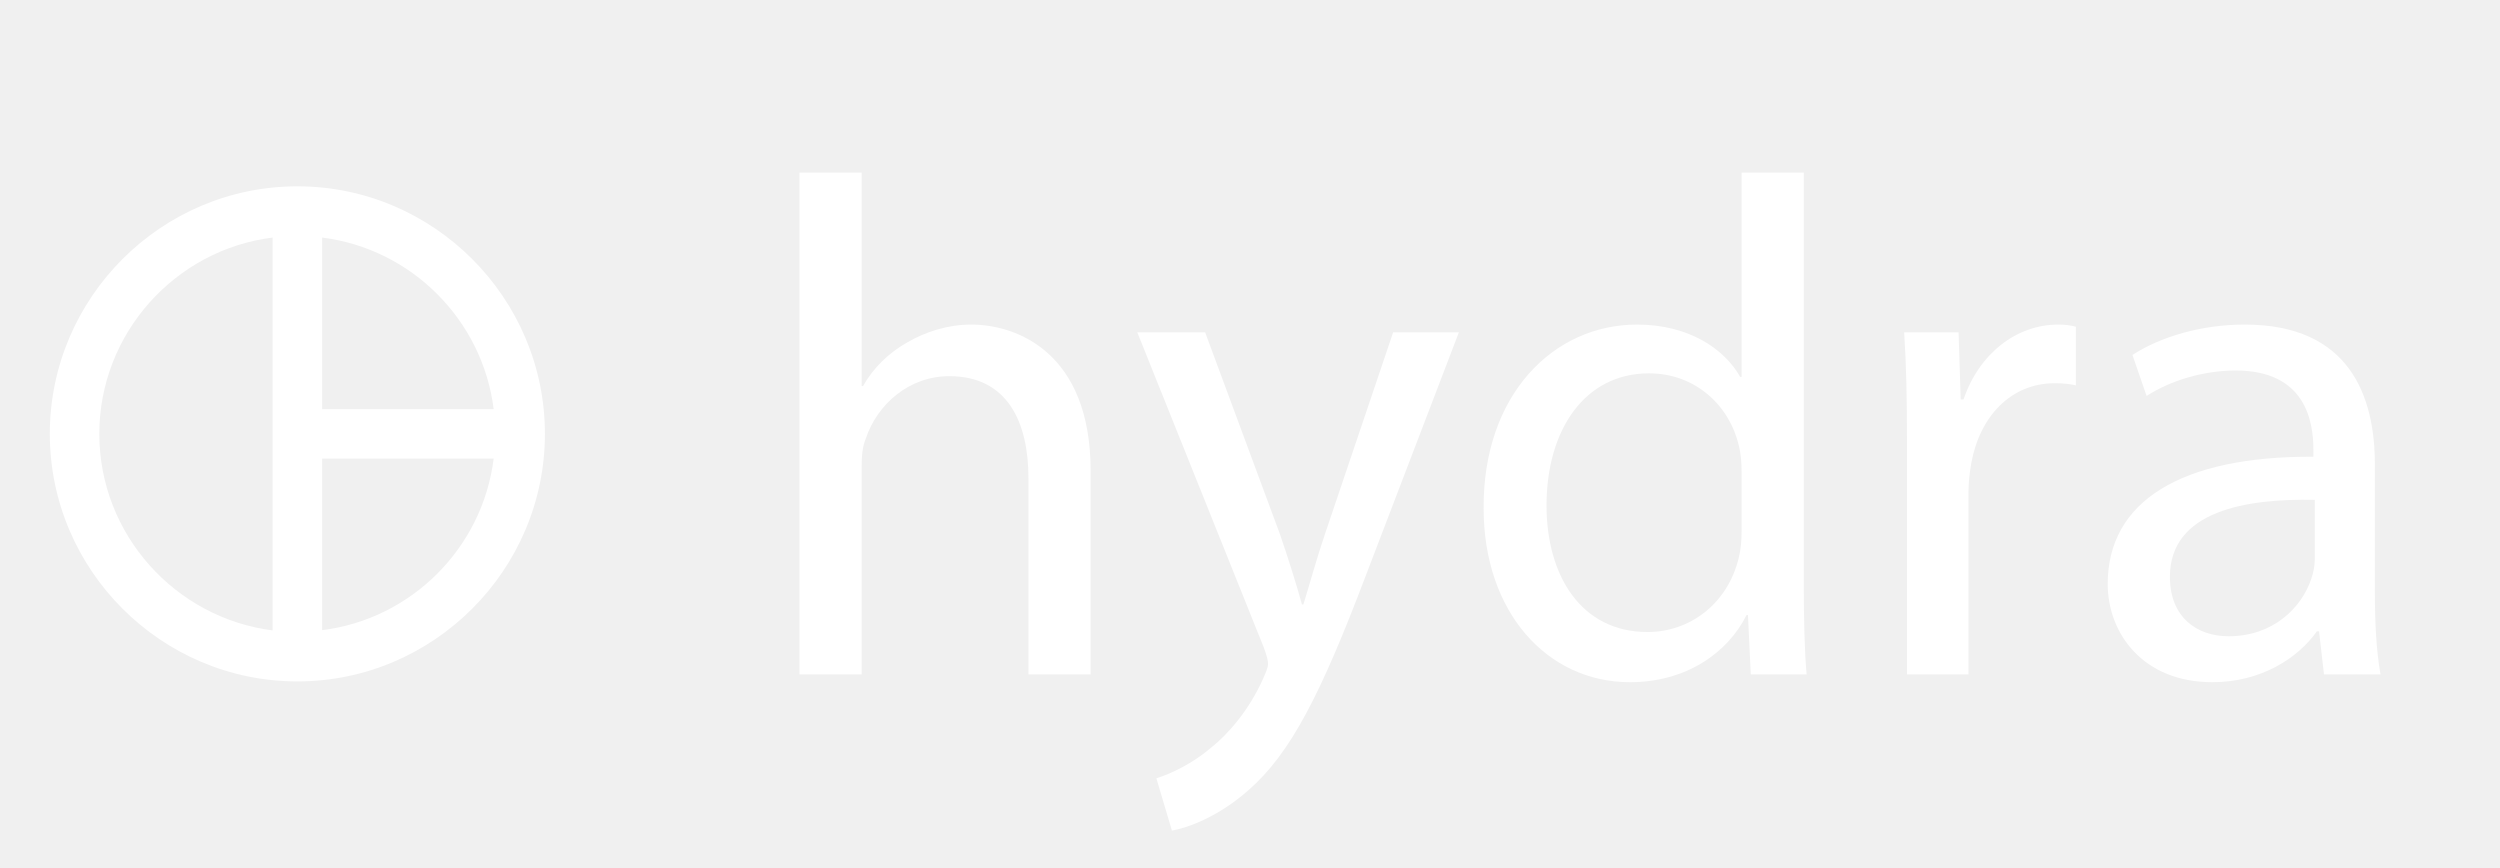
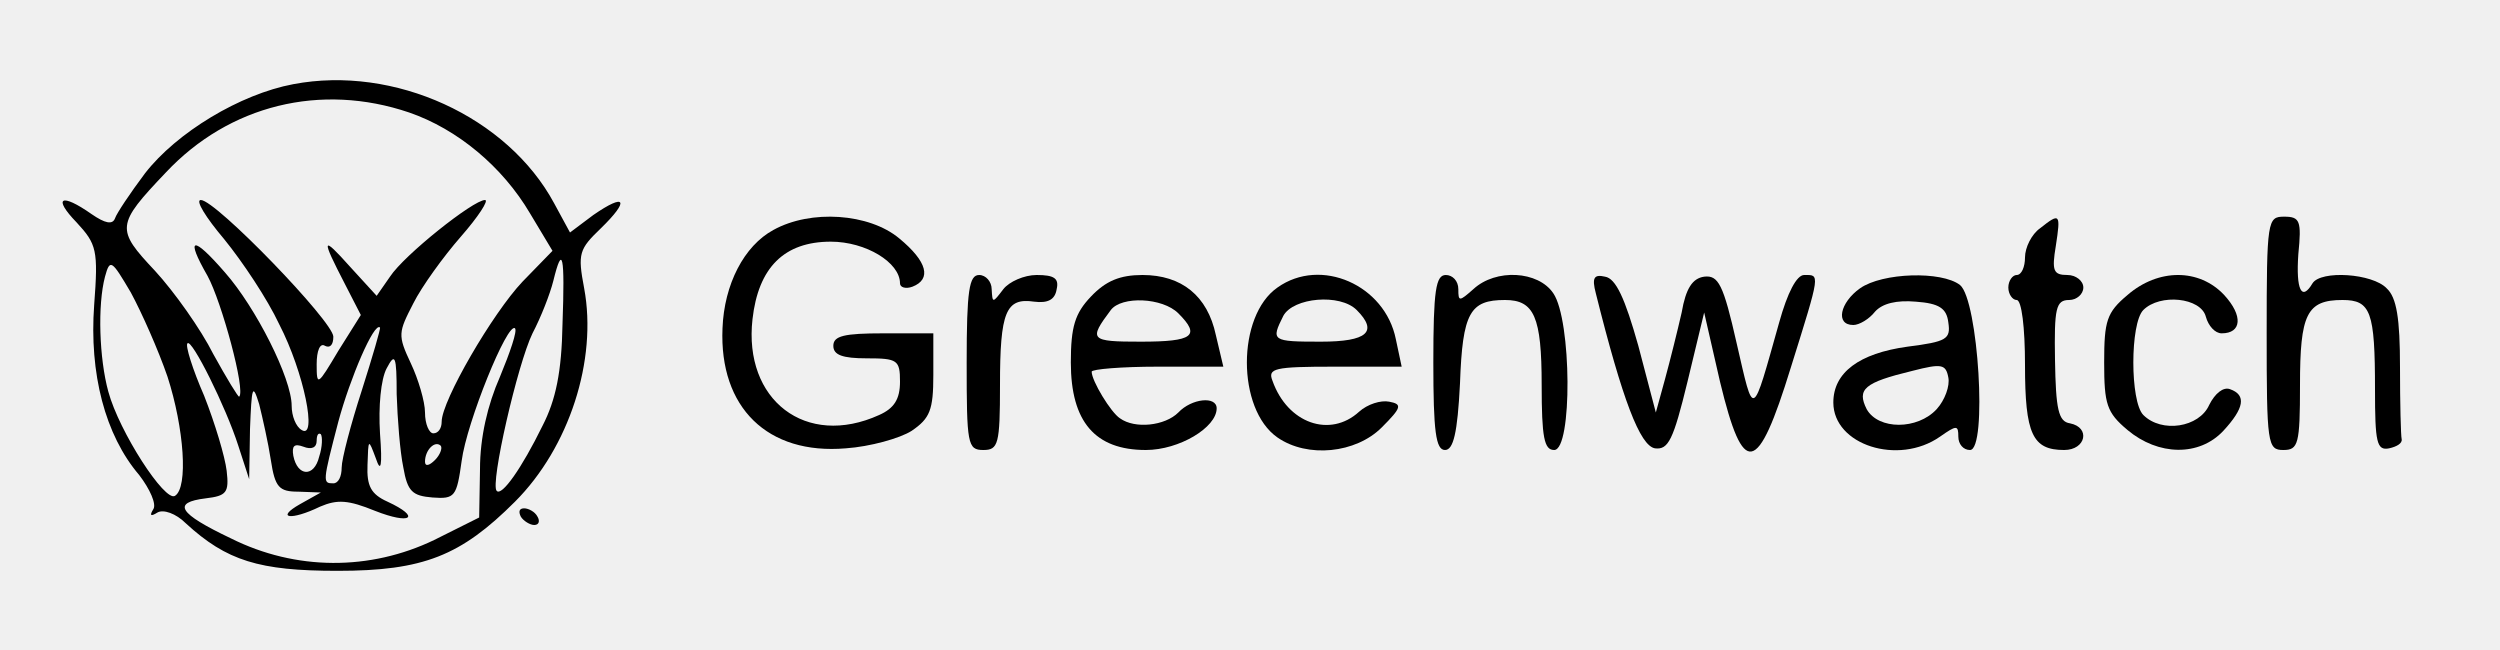
- <svg xmlns="http://www.w3.org/2000/svg" fill="#ffffff" width="357.25px" height="124px" viewBox="0 0 357.25 124">
-   <path d="M42.493,26.625C23.037,26.625,7.118,42.544,7.118,62s15.919,35.375,35.375,35.375S77.868,81.456,77.868,62 S61.949,26.625,42.493,26.625z M46.03,33.947c12.769,1.592,22.925,11.779,24.514,24.516H46.03V33.947z M14.193,62 c0-14.361,10.858-26.318,24.763-28.053v56.139C25.052,88.316,14.193,76.363,14.193,62z M46.03,90.051V65.537h24.514 C68.955,78.307,58.799,88.462,46.03,90.051z" />
-   <path d="M114.24,24.666h8.888v30.502h0.202c1.414-2.525,3.636-4.747,6.363-6.262 c2.626-1.516,5.757-2.525,9.09-2.525c6.564,0,17.068,4.04,17.068,20.906v29.088h-8.888V68.298c0-7.878-2.929-14.544-11.312-14.544 c-5.757,0-10.302,4.04-11.917,8.888c-0.505,1.212-0.606,2.525-0.606,4.242v29.491h-8.888V24.666z" />
-   <path d="M172.215,47.492l10.705,28.885c1.111,3.232,2.323,7.07,3.131,9.999h0.203 c0.908-2.929,1.918-6.666,3.131-10.2l9.695-28.684h9.393l-13.332,34.844c-6.362,16.766-10.705,25.351-16.765,30.603 c-4.343,3.838-8.686,5.354-10.908,5.757l-2.222-7.474c2.222-0.707,5.151-2.121,7.777-4.343c2.424-1.919,5.454-5.353,7.474-9.897 c0.404-0.909,0.707-1.616,0.707-2.121s-0.201-1.212-0.605-2.323l-18.079-45.045H172.215z" />
-   <path d="M257.761,24.666V83.75c0,4.343,0.101,9.292,0.404,12.625h-7.979l-0.403-8.483h-0.202 c-2.727,5.453-8.686,9.595-16.664,9.595c-11.817,0-20.907-9.999-20.907-24.846c-0.101-16.261,9.999-26.26,21.917-26.26 c7.474,0,12.523,3.535,14.745,7.474h0.202V24.666H257.761z M248.873,67.389c0-1.111-0.102-2.626-0.404-3.737 c-1.312-5.655-6.16-10.302-12.826-10.302c-9.191,0-14.645,8.08-14.645,18.887c0,9.898,4.848,18.079,14.442,18.079 c5.959,0,11.413-3.939,13.028-10.605c0.303-1.212,0.404-2.424,0.404-3.838V67.389z" />
-   <path d="M272.508,62.743c0-5.758-0.102-10.706-0.404-15.251h7.776l0.304,9.595h0.403 c2.222-6.565,7.575-10.706,13.534-10.706c1.01,0,1.717,0.102,2.524,0.303v8.383c-0.909-0.201-1.817-0.303-3.03-0.303 c-6.262,0-10.705,4.747-11.918,11.413c-0.201,1.212-0.403,2.626-0.403,4.141v26.058h-8.786V62.743z" />
-   <path d="M332.098,96.375l-0.707-6.161h-0.304c-2.727,3.838-7.979,7.272-14.948,7.272 c-9.896,0-14.947-6.969-14.947-14.039c0-11.816,10.504-18.28,29.391-18.18v-1.01c0-4.04-1.111-11.312-11.109-11.312 c-4.545,0-9.292,1.413-12.727,3.636l-2.02-5.858c4.04-2.626,9.898-4.343,16.059-4.343c14.947,0,18.584,10.201,18.584,19.998v18.28 c0,4.242,0.201,8.383,0.808,11.716H332.098z M330.784,71.429c-9.696-0.202-20.704,1.515-20.704,11.009 c0,5.757,3.838,8.483,8.383,8.483c6.362,0,10.402-4.04,11.816-8.181c0.303-0.909,0.505-1.919,0.505-2.828V71.429z" />
+ <svg xmlns="http://www.w3.org/2000/svg" version="1.0" width="300pt" height="78pt" viewBox="0 0 300 78" preserveAspectRatio="xMidYMid meet">
+   <g transform="translate(0,78) scale(0.1,-0.1)" fill="#000000" stroke="none">
+     <path d="M352 679 c-64 -12 -140 -58 -178 -107 -18 -24 -34 -48 -36 -54 -3 -8 -12 -6 -28 5 -37 26 -47 20 -18 -10 24 -26 26 -33 21 -99 -6 -82 13 -156 54 -204 13 -17 21 -35 17 -41 -5 -8 -3 -9 5 -4 7 4 22 -1 34 -13 49 -45 88 -57 182 -57 103 0 148 18 213 83 65 65 99 170 83 256 -8 42 -6 47 20 72 35 34 30 43 -9 16 l-28 -21 -19 35 c-56 104 -192 166 -313 143z m139 -34 c58 -20 112 -65 145 -121 l27 -45 -36 -37 c-36 -38 -97 -143 -97 -168 0 -8 -4 -14 -10 -14 -5 0 -10 11 -10 25 0 13 -8 40 -17 59 -16 34 -15 37 3 72 10 20 36 56 57 80 21 24 34 44 29 44 -14 0 -97 -66 -114 -92 l-16 -23 -32 35 c-34 38 -35 35 -6 -21 l19 -37 -27 -43 c-25 -42 -26 -43 -26 -16 0 16 4 26 10 22 6 -3 10 1 10 11 0 18 -141 164 -159 164 -7 0 6 -21 28 -47 22 -27 52 -72 66 -102 30 -58 46 -139 27 -127 -7 4 -12 17 -12 29 0 33 -43 118 -80 160 -39 45 -48 43 -21 -4 17 -31 46 -138 38 -145 -1 -1 -15 22 -31 51 -15 30 -47 75 -70 100 -47 50 -47 55 13 118 76 81 186 108 292 72z m-290 -317 c20 -62 25 -133 9 -143 -12 -8 -67 77 -80 125 -11 40 -13 104 -4 138 6 22 8 20 31 -19 13 -24 33 -69 44 -101z m474 63 c-1 -57 -8 -91 -24 -122 -25 -51 -49 -85 -55 -78 -8 8 25 152 43 189 10 19 21 47 25 63 11 45 14 31 11 -52z m-241 -80 c-13 -40 -24 -82 -24 -92 0 -11 -4 -19 -10 -19 -13 0 -13 1 6 74 14 52 43 120 50 113 1 -1 -9 -35 -22 -76z m166 17 c-15 -34 -24 -73 -24 -111 l-1 -58 -54 -27 c-77 -37 -166 -37 -244 2 -63 30 -71 43 -30 48 25 3 28 7 25 33 -2 17 -14 57 -27 90 -14 32 -23 61 -20 63 5 6 46 -76 61 -123 l13 -40 1 60 c2 51 3 56 11 30 4 -16 11 -47 14 -67 5 -33 10 -38 33 -38 l27 -1 -25 -14 c-30 -17 -11 -20 24 -3 21 9 34 8 66 -5 43 -17 56 -8 15 11 -20 9 -25 19 -24 44 1 32 1 32 10 8 6 -18 8 -10 5 30 -2 32 1 65 8 78 10 19 12 16 12 -31 1 -30 4 -69 8 -88 5 -29 11 -34 35 -36 27 -2 29 1 35 44 6 46 55 167 64 159 3 -3 -6 -29 -18 -58z m-217 -96 c-6 -25 -26 -24 -31 1 -2 12 1 15 12 11 10 -4 16 -1 16 7 0 7 2 10 5 8 2 -3 2 -15 -2 -27z m139 -4 c-7 -7 -12 -8 -12 -2 0 14 12 26 19 19 2 -3 -1 -11 -7 -17z" />
+     <path d="M928 504 c-35 -19 -59 -65 -61 -118 -4 -95 54 -152 148 -144 29 2 65 12 79 21 22 15 26 25 26 67 l0 50 -60 0 c-47 0 -60 -3 -60 -15 0 -11 11 -15 40 -15 37 0 40 -2 40 -28 0 -21 -7 -32 -25 -40 -88 -40 -163 18 -152 115 7 62 38 93 94 93 42 0 83 -25 83 -50 0 -5 7 -7 15 -4 23 9 18 30 -16 58 -36 30 -106 35 -151 10z" />
+     <path d="M2448 506 c-10 -7 -18 -23 -18 -35 0 -11 -4 -21 -10 -21 -5 0 -10 -7 -10 -15 0 -8 5 -15 10 -15 6 0 10 -33 10 -78 0 -83 9 -102 47 -102 26 0 32 27 7 32 -14 2 -17 17 -18 76 -1 62 1 72 17 72 9 0 17 7 17 15 0 8 -9 15 -19 15 -17 0 -19 5 -14 35 6 39 5 40 -19 21z" />
+     <path d="M2720 380 c0 -133 1 -140 20 -140 18 0 20 7 20 78 0 85 8 102 51 102 34 0 39 -14 39 -107 0 -64 2 -74 17 -71 9 2 16 6 15 11 -1 4 -2 43 -2 86 0 59 -4 84 -16 95 -17 18 -79 22 -89 6 -13 -22 -20 -8 -17 35 4 40 2 45 -17 45 -20 0 -21 -4 -21 -140z" />
+     <path d="M1160 345 c0 -98 1 -105 20 -105 18 0 20 7 20 78 0 88 7 105 41 100 16 -2 25 2 27 15 3 13 -3 17 -24 17 -15 0 -33 -8 -40 -17 -13 -17 -13 -17 -14 0 0 9 -7 17 -15 17 -12 0 -15 -18 -15 -105z" />
+     <path d="M1309 424 c-19 -20 -24 -36 -24 -79 0 -71 29 -105 90 -105 40 0 85 27 85 50 0 15 -30 12 -46 -5 -16 -16 -52 -20 -70 -7 -11 7 -34 45 -34 56 0 3 36 6 79 6 l79 0 -9 38 c-10 47 -41 72 -88 72 -27 0 -44 -7 -62 -26z m105 -20 c27 -27 18 -34 -45 -34 -61 0 -63 2 -36 38 13 17 62 15 81 -4z" />
+     <path d="M1533 435 c-49 -34 -49 -146 0 -180 36 -25 94 -19 125 12 24 24 25 28 9 31 -10 2 -26 -3 -36 -12 -35 -32 -86 -14 -104 37 -6 15 2 17 74 17 l81 0 -7 33 c-13 65 -90 99 -142 62z m95 -27 c26 -26 13 -38 -43 -38 -59 0 -60 1 -45 31 12 22 68 27 88 7z" />
+     <path d="M1720 345 c0 -83 3 -105 14 -105 10 0 15 20 18 80 3 85 12 100 54 100 35 0 44 -20 44 -102 0 -63 3 -78 15 -78 22 0 21 156 -1 188 -18 27 -69 30 -96 5 -17 -15 -18 -15 -18 0 0 10 -7 17 -15 17 -12 0 -15 -18 -15 -105z" />
+     <path d="M1915 428 c32 -128 53 -183 71 -186 16 -2 22 10 39 80 l20 83 19 -83 c28 -116 45 -113 85 17 36 115 35 111 16 111 -9 0 -20 -21 -30 -57 -33 -117 -30 -116 -51 -25 -16 71 -22 82 -39 80 -14 -2 -22 -14 -27 -43 -5 -22 -14 -58 -20 -80 l-11 -40 -21 80 c-16 57 -27 81 -40 83 -13 3 -16 -1 -11 -20z" />
+     <path d="M2232 434 c-24 -17 -30 -44 -8 -44 7 0 19 7 26 16 9 10 26 14 49 12 28 -2 37 -8 39 -25 3 -20 -2 -23 -49 -29 -58 -8 -89 -31 -89 -67 0 -51 78 -76 128 -41 20 14 22 14 22 0 0 -9 6 -16 14 -16 21 0 10 180 -12 198 -22 17 -93 15 -120 -4z m92 -145 c-23 -25 -70 -25 -84 0 -12 24 -3 32 55 46 35 9 40 8 43 -8 2 -10 -4 -27 -14 -38z" />
+     <path d="M2553 426 c-25 -21 -28 -31 -28 -81 0 -50 3 -60 28 -81 37 -31 86 -32 115 -1 25 27 28 43 8 50 -8 3 -18 -5 -25 -19 -12 -27 -57 -34 -79 -12 -16 16 -16 110 0 126 20 20 69 15 75 -8 3 -11 11 -20 19 -20 24 0 26 21 3 46 -30 32 -79 32 -116 0z" />
+     <path d="M625 160 c3 -5 11 -10 16 -10 6 0 7 5 4 10 -3 6 -11 10 -16 10 -6 0 -7 -4 -4 -10z" />
+   </g>
</svg>
